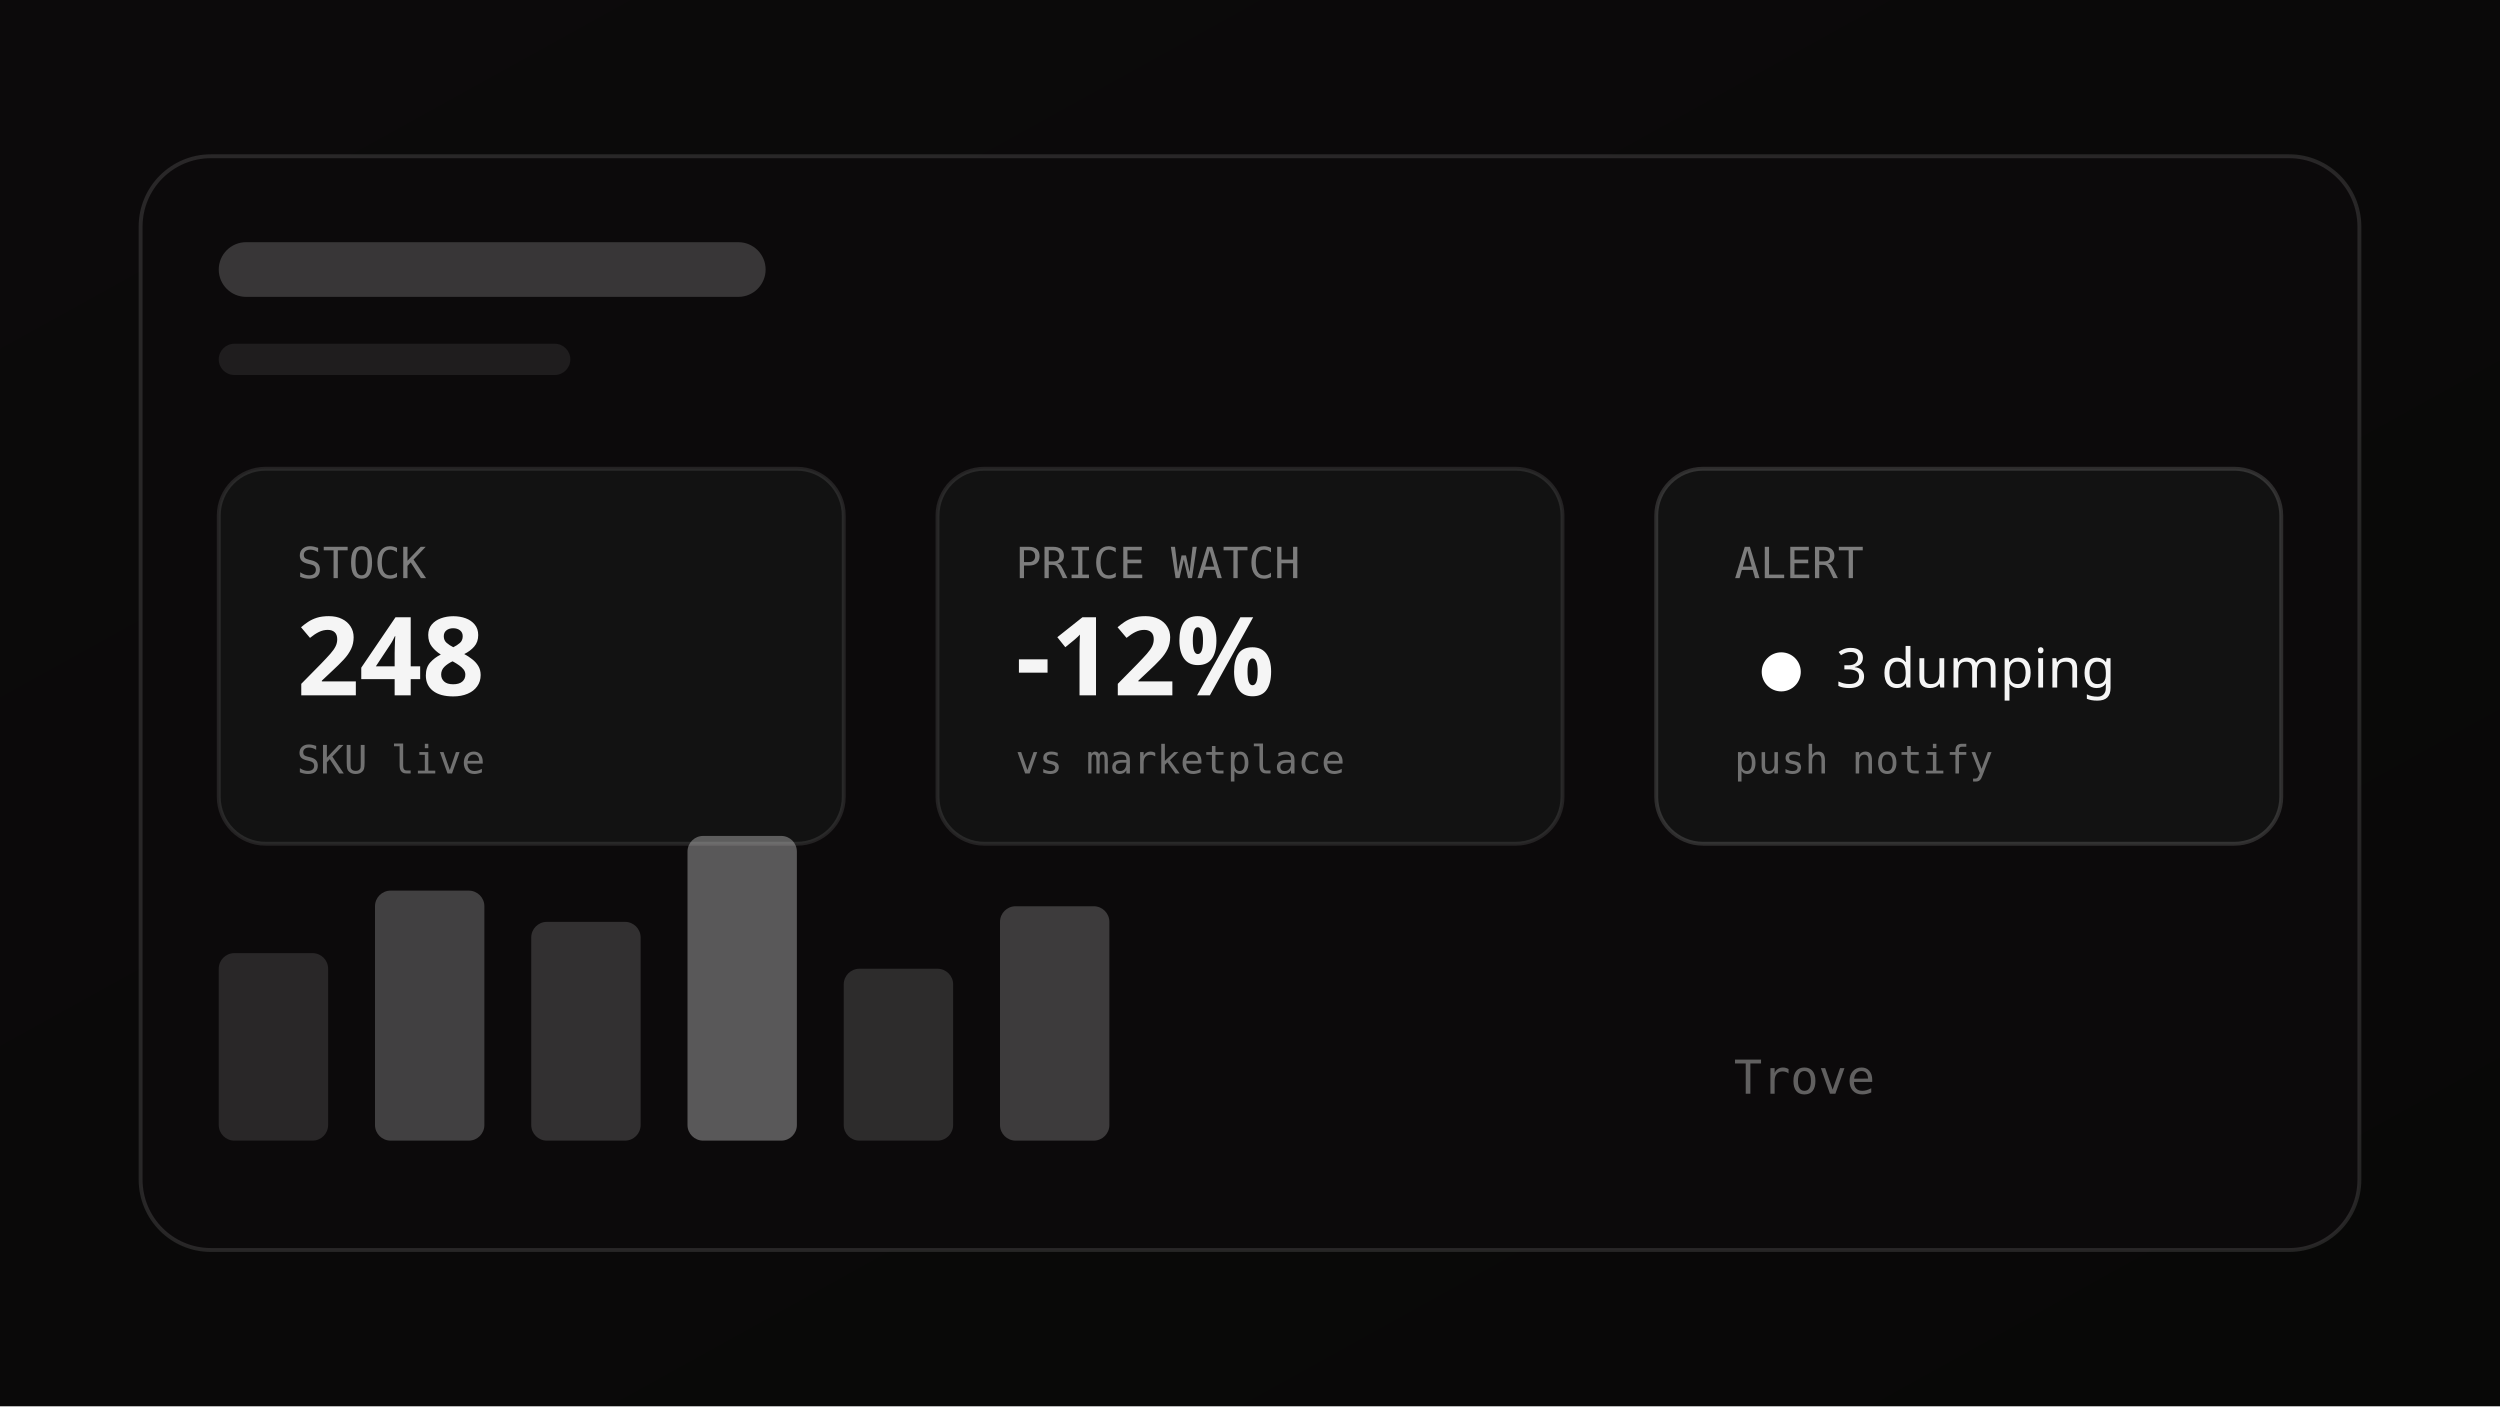
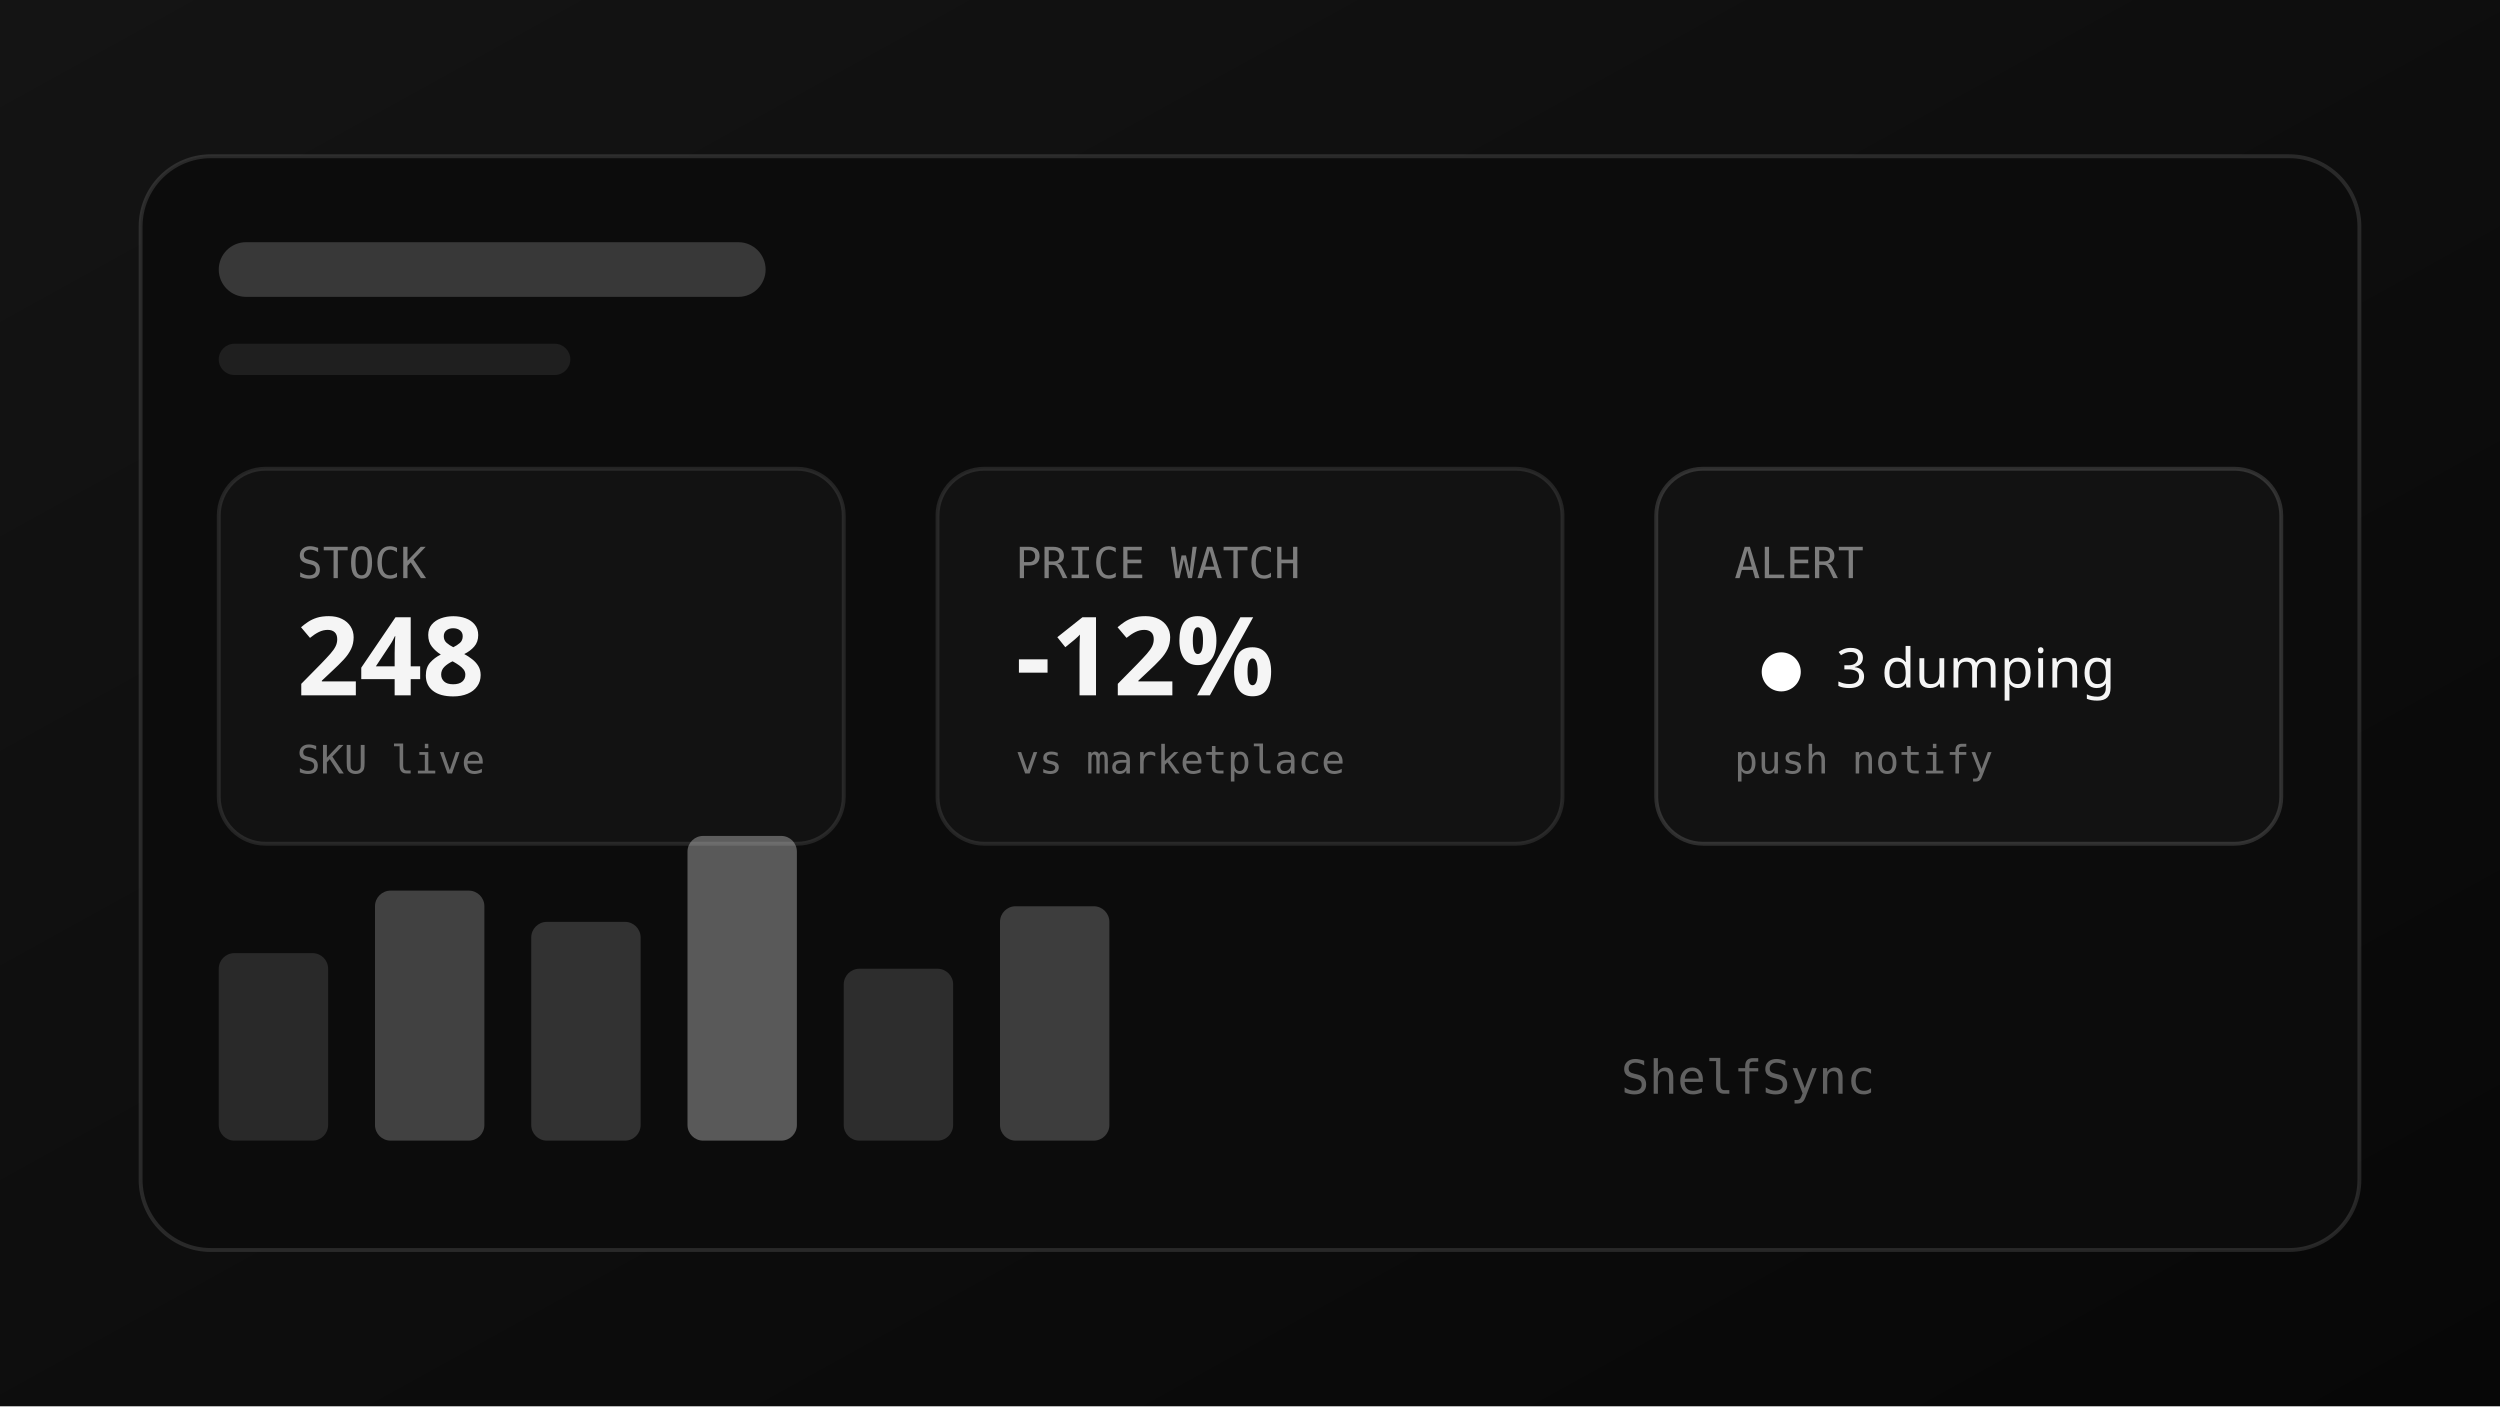
- <svg xmlns="http://www.w3.org/2000/svg" viewBox="0 0 640 360" role="img" aria-label="Trove store panel and price monitoring">
+ <svg xmlns="http://www.w3.org/2000/svg" viewBox="0 0 640 360" role="img" aria-label="ShelfSync price and stock panel">
  <defs>
    <linearGradient id="bg1" x1="0" y1="0" x2="1" y2="1">
-       <stop offset="0%" stop-color="#0c0a0b" />
-       <stop offset="100%" stop-color="#080807" />
+       <stop offset="0%" stop-color="#141414" />
+       <stop offset="100%" stop-color="#070707" />
    </linearGradient>
  </defs>
  <rect width="640" height="360" fill="url(#bg1)" />
-   <rect x="36" y="40" width="568" height="280" rx="18" fill="#0c0a0b" stroke="rgba(255,255,255,0.12)" />
+   <rect x="36" y="40" width="568" height="280" rx="18" fill="#0c0c0c" stroke="rgba(255,255,255,0.12)" />
  <rect x="56" y="62" width="140" height="14" rx="7" fill="rgba(255,255,255,0.18)" />
  <rect x="56" y="88" width="90" height="8" rx="4" fill="rgba(255,255,255,0.08)" />
  <rect x="56" y="120" width="160" height="96" rx="12" fill="#121212" stroke="rgba(255,255,255,0.1)" />
  <text x="76" y="148" fill="rgba(255,255,255,0.45)" font-family="IBM Plex Mono, monospace" font-size="11">STOCK</text>
  <text x="76" y="178" fill="#f5f5f5" font-family="Plus Jakarta Sans, sans-serif" font-size="28" font-weight="600">248</text>
  <text x="76" y="198" fill="rgba(255,255,255,0.4)" font-family="IBM Plex Mono, monospace" font-size="10">SKU live</text>
  <rect x="240" y="120" width="160" height="96" rx="12" fill="#121212" stroke="rgba(255,255,255,0.1)" />
  <text x="260" y="148" fill="rgba(255,255,255,0.45)" font-family="IBM Plex Mono, monospace" font-size="11">PRICE WATCH</text>
  <text x="260" y="178" fill="#f5f5f5" font-family="Plus Jakarta Sans, sans-serif" font-size="28" font-weight="600">-12%</text>
  <text x="260" y="198" fill="rgba(255,255,255,0.4)" font-family="IBM Plex Mono, monospace" font-size="10">vs marketplace</text>
  <rect x="424" y="120" width="160" height="96" rx="12" fill="#121212" stroke="rgba(255,255,255,0.14)" />
  <text x="444" y="148" fill="rgba(255,255,255,0.45)" font-family="IBM Plex Mono, monospace" font-size="11">ALERT</text>
  <circle cx="456" cy="172" r="5" fill="#fff" />
  <text x="470" y="176" fill="#f5f5f5" font-family="Plus Jakarta Sans, sans-serif" font-size="14">3 dumping</text>
  <text x="444" y="198" fill="rgba(255,255,255,0.4)" font-family="IBM Plex Mono, monospace" font-size="10">push notify</text>
  <rect x="56" y="244" width="28" height="48" rx="4" fill="rgba(255,255,255,0.12)" />
  <rect x="96" y="228" width="28" height="64" rx="4" fill="rgba(255,255,255,0.22)" />
  <rect x="136" y="236" width="28" height="56" rx="4" fill="rgba(255,255,255,0.16)" />
  <rect x="176" y="214" width="28" height="78" rx="4" fill="rgba(255,255,255,0.32)" />
  <rect x="216" y="248" width="28" height="44" rx="4" fill="rgba(255,255,255,0.14)" />
  <rect x="256" y="232" width="28" height="60" rx="4" fill="rgba(255,255,255,0.2)" />
-   <text x="480" y="280" fill="rgba(255,255,255,0.35)" font-family="IBM Plex Mono, monospace" font-size="12" text-anchor="end">Trove</text>
+   <text x="480" y="280" fill="rgba(255,255,255,0.35)" font-family="IBM Plex Mono, monospace" font-size="12" text-anchor="end">ShelfSync</text>
</svg>
